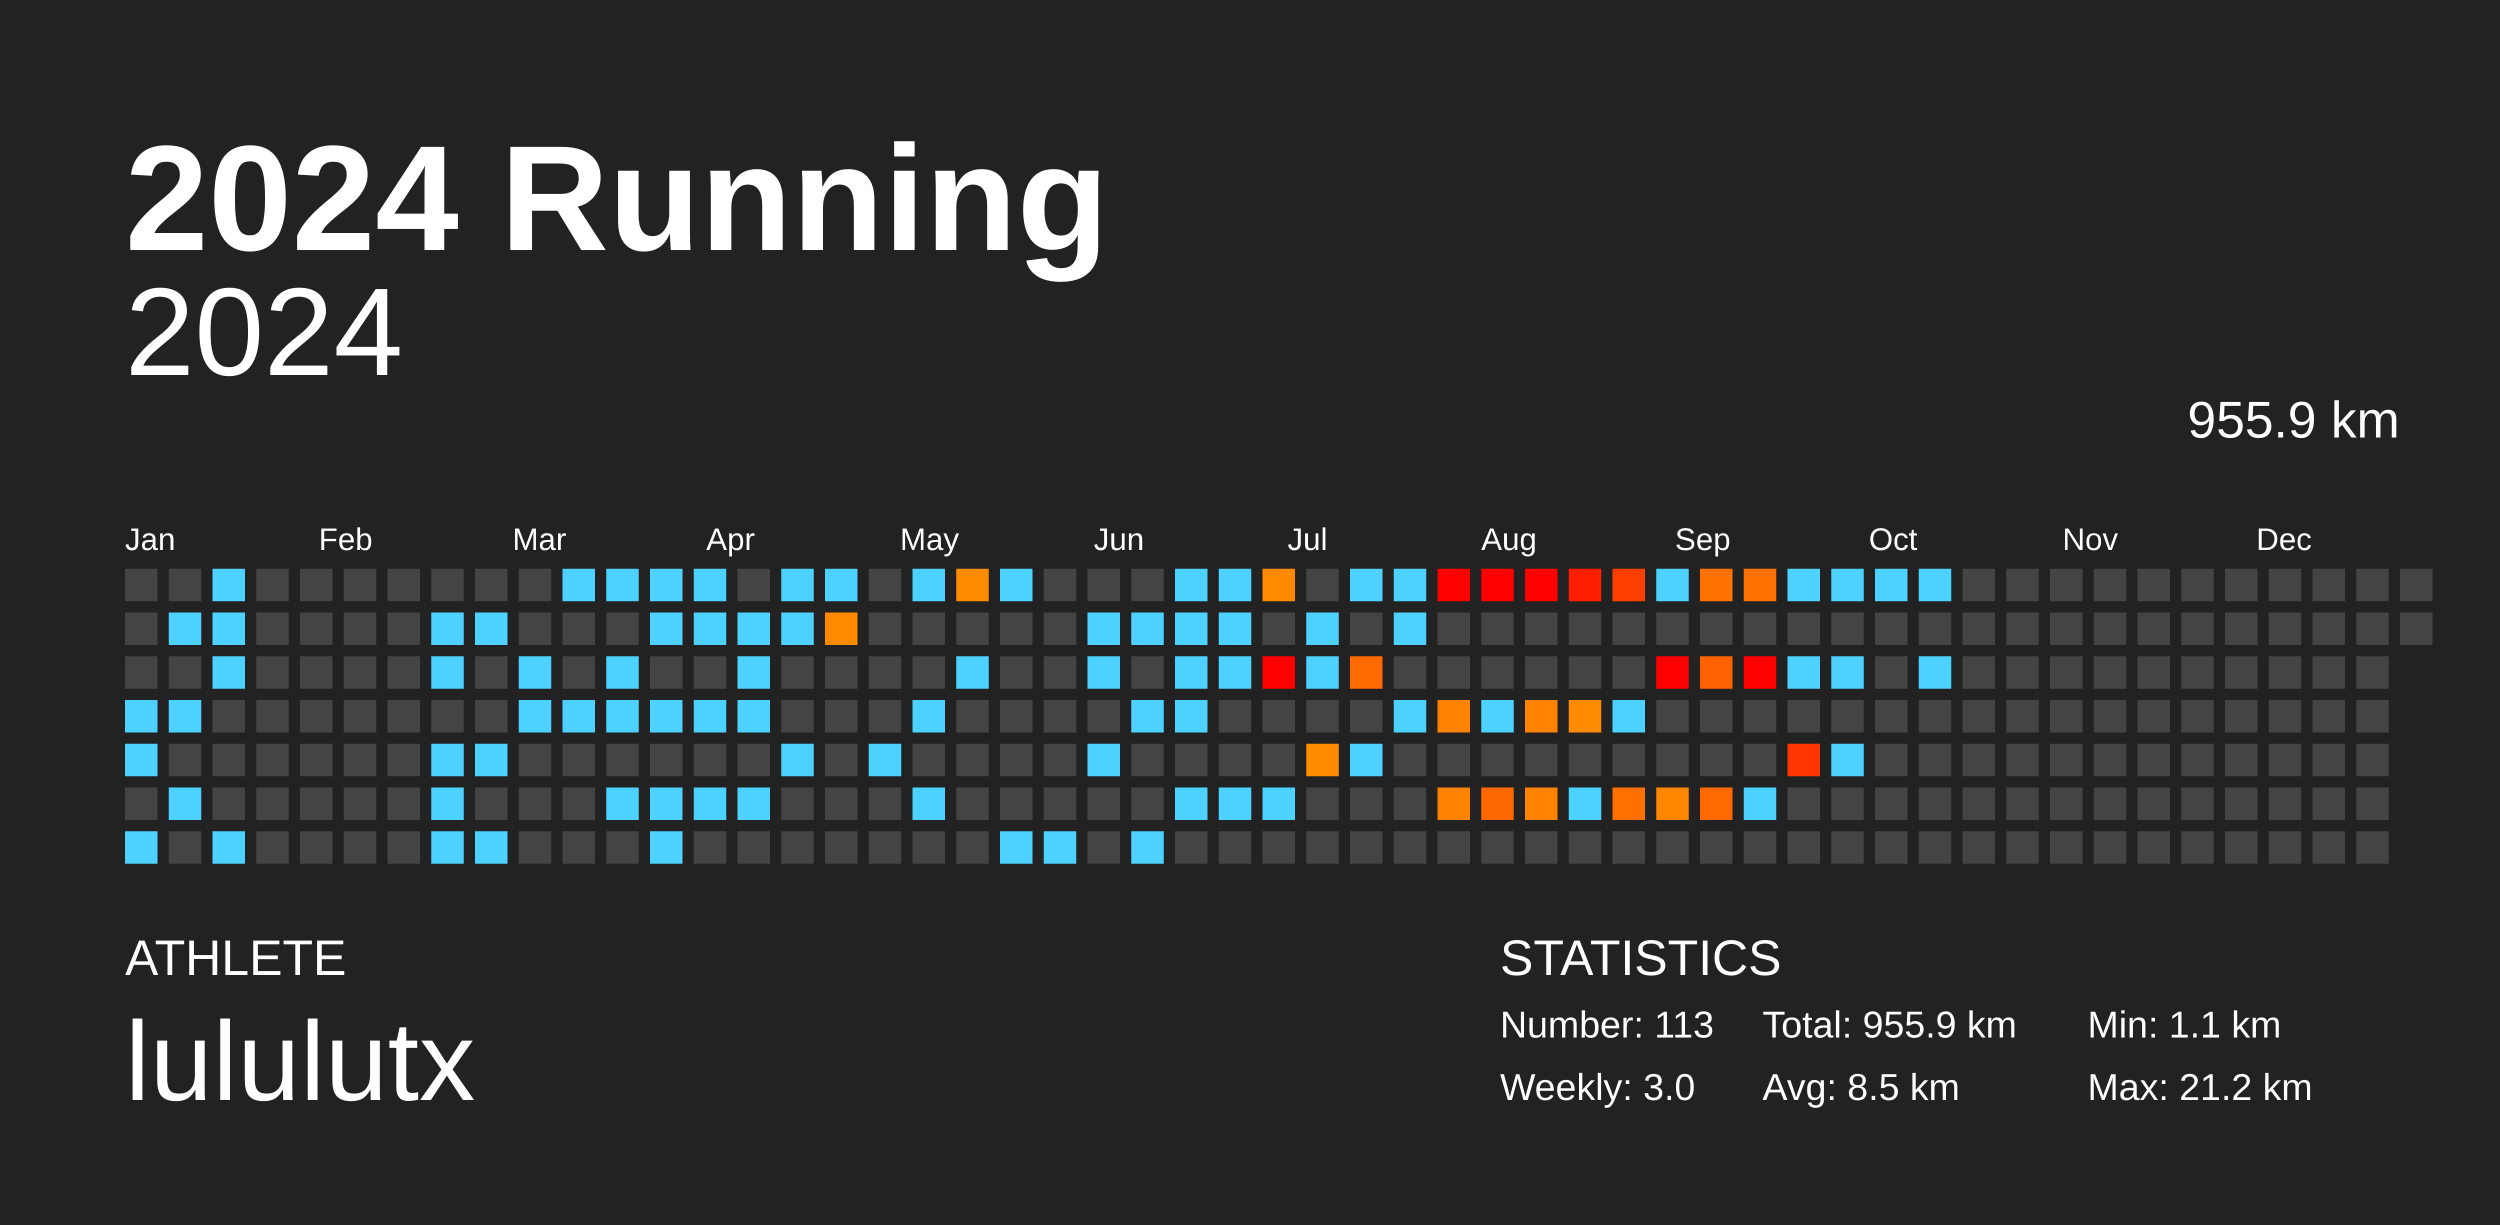
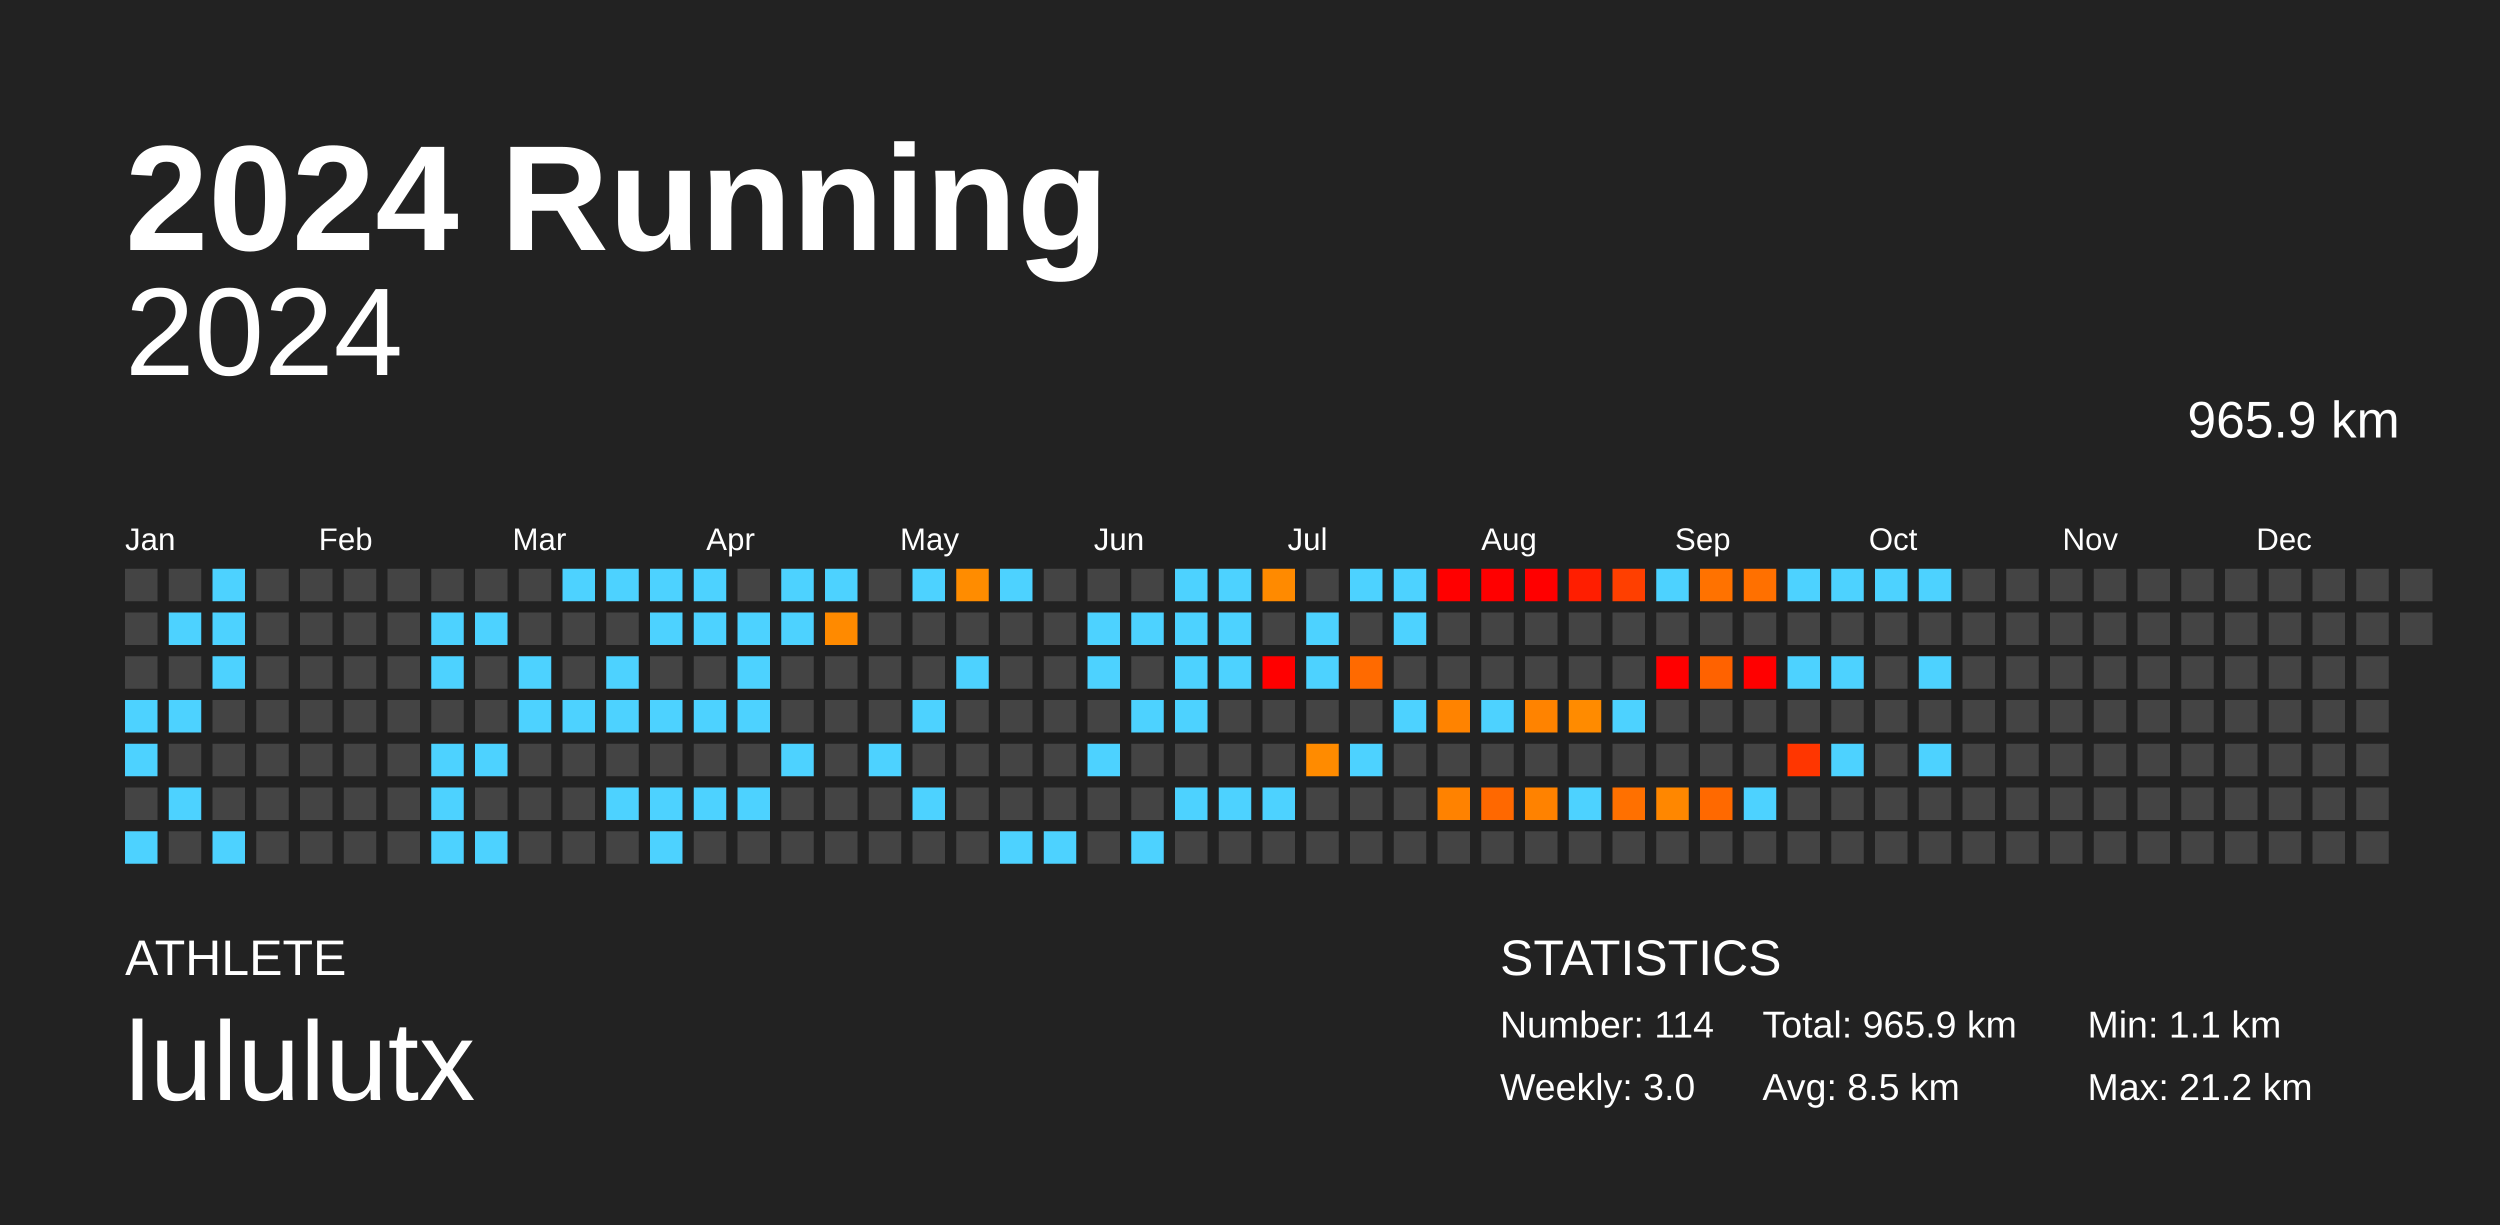
<svg xmlns="http://www.w3.org/2000/svg" baseProfile="full" height="98mm" version="1.1" viewBox="0,0,200,98" width="200mm">
  <defs />
  <rect fill="#222222" height="98" width="200" x="0" y="0" />
  <text fill="#FFFFFF" style="font-size:12px; font-family:Arial; font-weight:bold;" x="10" y="20">2024 Running</text>
  <text fill="#FFFFFF" style="font-size:4px; font-family:Arial" x="10" y="78">ATHLETE</text>
  <text fill="#FFFFFF" style="font-size:9px; font-family:Arial" x="10" y="88">lululutx</text>
  <text fill="#FFFFFF" style="font-size:4px; font-family:Arial" x="120" y="78">STATISTICS</text>
-   <text fill="#FFFFFF" style="font-size:3px; font-family:Arial" x="120" y="83">Number: 113</text>
+   <text fill="#FFFFFF" style="font-size:3px; font-family:Arial" x="120" y="83">Number: 114</text>
  <text fill="#FFFFFF" style="font-size:3px; font-family:Arial" x="120" y="88">Weekly: 3.0</text>
-   <text fill="#FFFFFF" style="font-size:3px; font-family:Arial" x="141" y="83">Total: 955.9 km</text>
+   <text fill="#FFFFFF" style="font-size:3px; font-family:Arial" x="141" y="83">Total: 965.9 km</text>
  <text fill="#FFFFFF" style="font-size:3px; font-family:Arial" x="141" y="88">Avg: 8.5 km</text>
  <text fill="#FFFFFF" style="font-size:3px; font-family:Arial" x="167" y="83">Min: 1.1 km</text>
  <text fill="#FFFFFF" style="font-size:3px; font-family:Arial" x="167" y="88">Max: 21.2 km</text>
  <text alignment-baseline="hanging" fill="#FFFFFF" style="font-size:10.0px; font-family:Arial;" x="10" y="30">2024</text>
-   <text alignment-baseline="hanging" fill="#FFFFFF" style="font-size:4.125px; font-family:Arial;" x="175" y="35">955.9 km</text>
+   <text alignment-baseline="hanging" fill="#FFFFFF" style="font-size:4.125px; font-family:Arial;" x="175" y="35">965.9 km</text>
  <text fill="#FFFFFF" style="font-size:2.5px; font-family:Arial" x="10.0" y="44">Jan</text>
  <text fill="#FFFFFF" style="font-size:2.5px; font-family:Arial" x="25.5" y="44">Feb</text>
  <text fill="#FFFFFF" style="font-size:2.5px; font-family:Arial" x="41.0" y="44">Mar</text>
  <text fill="#FFFFFF" style="font-size:2.5px; font-family:Arial" x="56.5" y="44">Apr</text>
  <text fill="#FFFFFF" style="font-size:2.5px; font-family:Arial" x="72.0" y="44">May</text>
  <text fill="#FFFFFF" style="font-size:2.5px; font-family:Arial" x="87.5" y="44">Jun</text>
  <text fill="#FFFFFF" style="font-size:2.5px; font-family:Arial" x="103.0" y="44">Jul</text>
  <text fill="#FFFFFF" style="font-size:2.5px; font-family:Arial" x="118.5" y="44">Aug</text>
  <text fill="#FFFFFF" style="font-size:2.5px; font-family:Arial" x="134.0" y="44">Sep</text>
  <text fill="#FFFFFF" style="font-size:2.5px; font-family:Arial" x="149.5" y="44">Oct</text>
  <text fill="#FFFFFF" style="font-size:2.5px; font-family:Arial" x="165.0" y="44">Nov</text>
  <text fill="#FFFFFF" style="font-size:2.5px; font-family:Arial" x="180.5" y="44">Dec</text>
  <rect fill="#444444" height="2.6" width="2.6" x="10.0" y="45.5" />
  <rect fill="#444444" height="2.6" width="2.6" x="10.0" y="49.0" />
  <rect fill="#444444" height="2.6" width="2.6" x="10.0" y="52.5" />
  <rect fill="#4dd2ff" height="2.6" width="2.6" x="10.0" y="56.0" />
  <rect fill="#4dd2ff" height="2.6" width="2.6" x="10.0" y="59.5" />
  <rect fill="#444444" height="2.6" width="2.6" x="10.0" y="63.0" />
  <rect fill="#4dd2ff" height="2.6" width="2.6" x="10.0" y="66.5" />
  <rect fill="#444444" height="2.6" width="2.6" x="13.5" y="45.5" />
  <rect fill="#4dd2ff" height="2.6" width="2.6" x="13.5" y="49.0" />
  <rect fill="#444444" height="2.6" width="2.6" x="13.5" y="52.5" />
  <rect fill="#4dd2ff" height="2.6" width="2.6" x="13.5" y="56.0" />
  <rect fill="#444444" height="2.6" width="2.6" x="13.5" y="59.5" />
  <rect fill="#4dd2ff" height="2.6" width="2.6" x="13.5" y="63.0" />
  <rect fill="#444444" height="2.6" width="2.6" x="13.5" y="66.5" />
  <rect fill="#4dd2ff" height="2.6" width="2.6" x="17.0" y="45.5" />
  <rect fill="#4dd2ff" height="2.6" width="2.6" x="17.0" y="49.0" />
  <rect fill="#4dd2ff" height="2.6" width="2.6" x="17.0" y="52.5" />
  <rect fill="#444444" height="2.6" width="2.6" x="17.0" y="56.0" />
  <rect fill="#444444" height="2.6" width="2.6" x="17.0" y="59.5" />
  <rect fill="#444444" height="2.6" width="2.6" x="17.0" y="63.0" />
  <rect fill="#4dd2ff" height="2.6" width="2.6" x="17.0" y="66.5" />
  <rect fill="#444444" height="2.6" width="2.6" x="20.5" y="45.5" />
  <rect fill="#444444" height="2.6" width="2.6" x="20.5" y="49.0" />
  <rect fill="#444444" height="2.6" width="2.6" x="20.5" y="52.5" />
  <rect fill="#444444" height="2.6" width="2.6" x="20.5" y="56.0" />
  <rect fill="#444444" height="2.6" width="2.6" x="20.5" y="59.5" />
  <rect fill="#444444" height="2.6" width="2.6" x="20.5" y="63.0" />
  <rect fill="#444444" height="2.6" width="2.6" x="20.5" y="66.5" />
  <rect fill="#444444" height="2.6" width="2.6" x="24.0" y="45.5" />
  <rect fill="#444444" height="2.6" width="2.6" x="24.0" y="49.0" />
  <rect fill="#444444" height="2.6" width="2.6" x="24.0" y="52.5" />
  <rect fill="#444444" height="2.6" width="2.6" x="24.0" y="56.0" />
  <rect fill="#444444" height="2.6" width="2.6" x="24.0" y="59.5" />
  <rect fill="#444444" height="2.6" width="2.6" x="24.0" y="63.0" />
  <rect fill="#444444" height="2.6" width="2.6" x="24.0" y="66.5" />
  <rect fill="#444444" height="2.6" width="2.6" x="27.5" y="45.5" />
  <rect fill="#444444" height="2.6" width="2.6" x="27.5" y="49.0" />
  <rect fill="#444444" height="2.6" width="2.6" x="27.5" y="52.5" />
  <rect fill="#444444" height="2.6" width="2.6" x="27.5" y="56.0" />
  <rect fill="#444444" height="2.6" width="2.6" x="27.5" y="59.5" />
  <rect fill="#444444" height="2.6" width="2.6" x="27.5" y="63.0" />
  <rect fill="#444444" height="2.6" width="2.6" x="27.5" y="66.5" />
  <rect fill="#444444" height="2.6" width="2.6" x="31.0" y="45.5" />
  <rect fill="#444444" height="2.6" width="2.6" x="31.0" y="49.0" />
  <rect fill="#444444" height="2.6" width="2.6" x="31.0" y="52.5" />
  <rect fill="#444444" height="2.6" width="2.6" x="31.0" y="56.0" />
  <rect fill="#444444" height="2.6" width="2.6" x="31.0" y="59.5" />
  <rect fill="#444444" height="2.6" width="2.6" x="31.0" y="63.0" />
  <rect fill="#444444" height="2.6" width="2.6" x="31.0" y="66.5" />
  <rect fill="#444444" height="2.6" width="2.6" x="34.5" y="45.5" />
  <rect fill="#4dd2ff" height="2.6" width="2.6" x="34.5" y="49.0" />
  <rect fill="#4dd2ff" height="2.6" width="2.6" x="34.5" y="52.5" />
  <rect fill="#444444" height="2.6" width="2.6" x="34.5" y="56.0" />
  <rect fill="#4dd2ff" height="2.6" width="2.6" x="34.5" y="59.5" />
  <rect fill="#4dd2ff" height="2.6" width="2.6" x="34.5" y="63.0" />
  <rect fill="#4dd2ff" height="2.6" width="2.6" x="34.5" y="66.5" />
  <rect fill="#444444" height="2.6" width="2.6" x="38.0" y="45.5" />
  <rect fill="#4dd2ff" height="2.6" width="2.6" x="38.0" y="49.0" />
  <rect fill="#444444" height="2.6" width="2.6" x="38.0" y="52.5" />
  <rect fill="#444444" height="2.6" width="2.6" x="38.0" y="56.0" />
  <rect fill="#4dd2ff" height="2.6" width="2.6" x="38.0" y="59.5" />
  <rect fill="#444444" height="2.6" width="2.6" x="38.0" y="63.0" />
  <rect fill="#4dd2ff" height="2.6" width="2.6" x="38.0" y="66.5" />
  <rect fill="#444444" height="2.6" width="2.6" x="41.5" y="45.5" />
  <rect fill="#444444" height="2.6" width="2.6" x="41.5" y="49.0" />
  <rect fill="#4dd2ff" height="2.6" width="2.6" x="41.5" y="52.5" />
  <rect fill="#4dd2ff" height="2.6" width="2.6" x="41.5" y="56.0" />
  <rect fill="#444444" height="2.6" width="2.6" x="41.5" y="59.5" />
  <rect fill="#444444" height="2.6" width="2.6" x="41.5" y="63.0" />
  <rect fill="#444444" height="2.6" width="2.6" x="41.5" y="66.5" />
  <rect fill="#4dd2ff" height="2.6" width="2.6" x="45.0" y="45.5" />
  <rect fill="#444444" height="2.6" width="2.6" x="45.0" y="49.0" />
  <rect fill="#444444" height="2.6" width="2.6" x="45.0" y="52.5" />
  <rect fill="#4dd2ff" height="2.6" width="2.6" x="45.0" y="56.0" />
  <rect fill="#444444" height="2.6" width="2.6" x="45.0" y="59.5" />
  <rect fill="#444444" height="2.6" width="2.6" x="45.0" y="63.0" />
  <rect fill="#444444" height="2.6" width="2.6" x="45.0" y="66.5" />
  <rect fill="#4dd2ff" height="2.6" width="2.6" x="48.5" y="45.5" />
  <rect fill="#444444" height="2.6" width="2.6" x="48.5" y="49.0" />
  <rect fill="#4dd2ff" height="2.6" width="2.6" x="48.5" y="52.5" />
  <rect fill="#4dd2ff" height="2.6" width="2.6" x="48.5" y="56.0" />
  <rect fill="#444444" height="2.6" width="2.6" x="48.5" y="59.5" />
  <rect fill="#4dd2ff" height="2.6" width="2.6" x="48.5" y="63.0" />
  <rect fill="#444444" height="2.6" width="2.6" x="48.5" y="66.5" />
  <rect fill="#4dd2ff" height="2.6" width="2.6" x="52.0" y="45.5" />
  <rect fill="#4dd2ff" height="2.6" width="2.6" x="52.0" y="49.0" />
  <rect fill="#444444" height="2.6" width="2.6" x="52.0" y="52.5" />
  <rect fill="#4dd2ff" height="2.6" width="2.6" x="52.0" y="56.0" />
  <rect fill="#444444" height="2.6" width="2.6" x="52.0" y="59.5" />
  <rect fill="#4dd2ff" height="2.6" width="2.6" x="52.0" y="63.0" />
  <rect fill="#4dd2ff" height="2.6" width="2.6" x="52.0" y="66.5" />
  <rect fill="#4dd2ff" height="2.6" width="2.6" x="55.5" y="45.5" />
  <rect fill="#4dd2ff" height="2.6" width="2.6" x="55.5" y="49.0" />
  <rect fill="#444444" height="2.6" width="2.6" x="55.5" y="52.5" />
  <rect fill="#4dd2ff" height="2.6" width="2.6" x="55.5" y="56.0" />
  <rect fill="#444444" height="2.6" width="2.6" x="55.5" y="59.5" />
  <rect fill="#4dd2ff" height="2.6" width="2.6" x="55.5" y="63.0" />
  <rect fill="#444444" height="2.6" width="2.6" x="55.5" y="66.5" />
  <rect fill="#444444" height="2.6" width="2.6" x="59.0" y="45.5" />
  <rect fill="#4dd2ff" height="2.6" width="2.6" x="59.0" y="49.0" />
  <rect fill="#4dd2ff" height="2.6" width="2.6" x="59.0" y="52.5" />
  <rect fill="#4dd2ff" height="2.6" width="2.6" x="59.0" y="56.0" />
  <rect fill="#444444" height="2.6" width="2.6" x="59.0" y="59.5" />
  <rect fill="#4dd2ff" height="2.6" width="2.6" x="59.0" y="63.0" />
  <rect fill="#444444" height="2.6" width="2.6" x="59.0" y="66.5" />
  <rect fill="#4dd2ff" height="2.6" width="2.6" x="62.5" y="45.5" />
  <rect fill="#4dd2ff" height="2.6" width="2.6" x="62.5" y="49.0" />
  <rect fill="#444444" height="2.6" width="2.6" x="62.5" y="52.5" />
  <rect fill="#444444" height="2.6" width="2.6" x="62.5" y="56.0" />
  <rect fill="#4dd2ff" height="2.6" width="2.6" x="62.5" y="59.5" />
  <rect fill="#444444" height="2.6" width="2.6" x="62.5" y="63.0" />
  <rect fill="#444444" height="2.6" width="2.6" x="62.5" y="66.5" />
  <rect fill="#4dd2ff" height="2.6" width="2.6" x="66.0" y="45.5" />
  <rect fill="#ff8a00" height="2.6" width="2.6" x="66.0" y="49.0" />
  <rect fill="#444444" height="2.6" width="2.6" x="66.0" y="52.5" />
  <rect fill="#444444" height="2.6" width="2.6" x="66.0" y="56.0" />
  <rect fill="#444444" height="2.6" width="2.6" x="66.0" y="59.5" />
  <rect fill="#444444" height="2.6" width="2.6" x="66.0" y="63.0" />
  <rect fill="#444444" height="2.6" width="2.6" x="66.0" y="66.5" />
  <rect fill="#444444" height="2.6" width="2.6" x="69.5" y="45.5" />
  <rect fill="#444444" height="2.6" width="2.6" x="69.5" y="49.0" />
  <rect fill="#444444" height="2.6" width="2.6" x="69.5" y="52.5" />
  <rect fill="#444444" height="2.6" width="2.6" x="69.5" y="56.0" />
  <rect fill="#4dd2ff" height="2.6" width="2.6" x="69.5" y="59.5" />
  <rect fill="#444444" height="2.6" width="2.6" x="69.5" y="63.0" />
  <rect fill="#444444" height="2.6" width="2.6" x="69.5" y="66.5" />
  <rect fill="#4dd2ff" height="2.6" width="2.6" x="73.0" y="45.5" />
  <rect fill="#444444" height="2.6" width="2.6" x="73.0" y="49.0" />
  <rect fill="#444444" height="2.6" width="2.6" x="73.0" y="52.5" />
  <rect fill="#4dd2ff" height="2.6" width="2.6" x="73.0" y="56.0" />
  <rect fill="#444444" height="2.6" width="2.6" x="73.0" y="59.5" />
  <rect fill="#4dd2ff" height="2.6" width="2.6" x="73.0" y="63.0" />
  <rect fill="#444444" height="2.6" width="2.6" x="73.0" y="66.5" />
  <rect fill="#ff8c00" height="2.6" width="2.6" x="76.5" y="45.5" />
  <rect fill="#444444" height="2.6" width="2.6" x="76.5" y="49.0" />
  <rect fill="#4dd2ff" height="2.6" width="2.6" x="76.5" y="52.5" />
  <rect fill="#444444" height="2.6" width="2.6" x="76.5" y="56.0" />
  <rect fill="#444444" height="2.6" width="2.6" x="76.5" y="59.5" />
  <rect fill="#444444" height="2.6" width="2.6" x="76.5" y="63.0" />
  <rect fill="#444444" height="2.6" width="2.6" x="76.5" y="66.5" />
  <rect fill="#4dd2ff" height="2.6" width="2.6" x="80.0" y="45.5" />
  <rect fill="#444444" height="2.6" width="2.6" x="80.0" y="49.0" />
  <rect fill="#444444" height="2.6" width="2.6" x="80.0" y="52.5" />
  <rect fill="#444444" height="2.6" width="2.6" x="80.0" y="56.0" />
  <rect fill="#444444" height="2.6" width="2.6" x="80.0" y="59.5" />
  <rect fill="#444444" height="2.6" width="2.6" x="80.0" y="63.0" />
  <rect fill="#4dd2ff" height="2.6" width="2.6" x="80.0" y="66.5" />
  <rect fill="#444444" height="2.6" width="2.6" x="83.5" y="45.5" />
  <rect fill="#444444" height="2.6" width="2.6" x="83.5" y="49.0" />
  <rect fill="#444444" height="2.6" width="2.6" x="83.5" y="52.5" />
  <rect fill="#444444" height="2.6" width="2.6" x="83.5" y="56.0" />
  <rect fill="#444444" height="2.6" width="2.6" x="83.5" y="59.5" />
  <rect fill="#444444" height="2.6" width="2.6" x="83.5" y="63.0" />
  <rect fill="#4dd2ff" height="2.6" width="2.6" x="83.5" y="66.5" />
  <rect fill="#444444" height="2.6" width="2.6" x="87.0" y="45.5" />
  <rect fill="#4dd2ff" height="2.6" width="2.6" x="87.0" y="49.0" />
  <rect fill="#4dd2ff" height="2.6" width="2.6" x="87.0" y="52.5" />
  <rect fill="#444444" height="2.6" width="2.6" x="87.0" y="56.0" />
  <rect fill="#4dd2ff" height="2.6" width="2.6" x="87.0" y="59.5" />
  <rect fill="#444444" height="2.6" width="2.6" x="87.0" y="63.0" />
  <rect fill="#444444" height="2.6" width="2.6" x="87.0" y="66.5" />
  <rect fill="#444444" height="2.6" width="2.6" x="90.5" y="45.5" />
  <rect fill="#4dd2ff" height="2.6" width="2.6" x="90.5" y="49.0" />
  <rect fill="#444444" height="2.6" width="2.6" x="90.5" y="52.5" />
  <rect fill="#4dd2ff" height="2.6" width="2.6" x="90.5" y="56.0" />
  <rect fill="#444444" height="2.6" width="2.6" x="90.5" y="59.5" />
  <rect fill="#444444" height="2.6" width="2.6" x="90.5" y="63.0" />
  <rect fill="#4dd2ff" height="2.6" width="2.6" x="90.5" y="66.5" />
  <rect fill="#4dd2ff" height="2.6" width="2.6" x="94.0" y="45.5" />
  <rect fill="#4dd2ff" height="2.6" width="2.6" x="94.0" y="49.0" />
  <rect fill="#4dd2ff" height="2.6" width="2.6" x="94.0" y="52.5" />
  <rect fill="#4dd2ff" height="2.6" width="2.6" x="94.0" y="56.0" />
  <rect fill="#444444" height="2.6" width="2.6" x="94.0" y="59.5" />
  <rect fill="#4dd2ff" height="2.6" width="2.6" x="94.0" y="63.0" />
  <rect fill="#444444" height="2.6" width="2.6" x="94.0" y="66.5" />
  <rect fill="#4dd2ff" height="2.6" width="2.6" x="97.5" y="45.5" />
  <rect fill="#4dd2ff" height="2.6" width="2.6" x="97.5" y="49.0" />
  <rect fill="#4dd2ff" height="2.6" width="2.6" x="97.5" y="52.5" />
  <rect fill="#444444" height="2.6" width="2.6" x="97.5" y="56.0" />
  <rect fill="#444444" height="2.6" width="2.6" x="97.5" y="59.5" />
  <rect fill="#4dd2ff" height="2.6" width="2.6" x="97.5" y="63.0" />
  <rect fill="#444444" height="2.6" width="2.6" x="97.5" y="66.5" />
  <rect fill="#ff8a00" height="2.6" width="2.6" x="101.0" y="45.5" />
  <rect fill="#444444" height="2.6" width="2.6" x="101.0" y="49.0" />
  <rect fill="red" height="2.6" width="2.6" x="101.0" y="52.5" />
  <rect fill="#444444" height="2.6" width="2.6" x="101.0" y="56.0" />
  <rect fill="#444444" height="2.6" width="2.6" x="101.0" y="59.5" />
  <rect fill="#4dd2ff" height="2.6" width="2.6" x="101.0" y="63.0" />
  <rect fill="#444444" height="2.6" width="2.6" x="101.0" y="66.5" />
  <rect fill="#444444" height="2.6" width="2.6" x="104.5" y="45.5" />
  <rect fill="#4dd2ff" height="2.6" width="2.6" x="104.5" y="49.0" />
  <rect fill="#4dd2ff" height="2.6" width="2.6" x="104.5" y="52.5" />
  <rect fill="#444444" height="2.6" width="2.6" x="104.5" y="56.0" />
  <rect fill="#ff8b00" height="2.6" width="2.6" x="104.5" y="59.5" />
  <rect fill="#444444" height="2.6" width="2.6" x="104.5" y="63.0" />
  <rect fill="#444444" height="2.6" width="2.6" x="104.5" y="66.5" />
  <rect fill="#4dd2ff" height="2.6" width="2.6" x="108.0" y="45.5" />
  <rect fill="#444444" height="2.6" width="2.6" x="108.0" y="49.0" />
  <rect fill="#ff6a00" height="2.6" width="2.6" x="108.0" y="52.5" />
  <rect fill="#444444" height="2.6" width="2.6" x="108.0" y="56.0" />
  <rect fill="#4dd2ff" height="2.6" width="2.6" x="108.0" y="59.5" />
  <rect fill="#444444" height="2.6" width="2.6" x="108.0" y="63.0" />
  <rect fill="#444444" height="2.6" width="2.6" x="108.0" y="66.5" />
  <rect fill="#4dd2ff" height="2.6" width="2.6" x="111.5" y="45.5" />
  <rect fill="#4dd2ff" height="2.6" width="2.6" x="111.5" y="49.0" />
  <rect fill="#444444" height="2.6" width="2.6" x="111.5" y="52.5" />
  <rect fill="#4dd2ff" height="2.6" width="2.6" x="111.5" y="56.0" />
  <rect fill="#444444" height="2.6" width="2.6" x="111.5" y="59.5" />
  <rect fill="#444444" height="2.6" width="2.6" x="111.5" y="63.0" />
  <rect fill="#444444" height="2.6" width="2.6" x="111.5" y="66.5" />
  <rect fill="red" height="2.6" width="2.6" x="115.0" y="45.5" />
  <rect fill="#444444" height="2.6" width="2.6" x="115.0" y="49.0" />
  <rect fill="#444444" height="2.6" width="2.6" x="115.0" y="52.5" />
  <rect fill="#ff8300" height="2.6" width="2.6" x="115.0" y="56.0" />
  <rect fill="#444444" height="2.6" width="2.6" x="115.0" y="59.5" />
  <rect fill="#ff8200" height="2.6" width="2.6" x="115.0" y="63.0" />
  <rect fill="#444444" height="2.6" width="2.6" x="115.0" y="66.5" />
  <rect fill="red" height="2.6" width="2.6" x="118.5" y="45.5" />
  <rect fill="#444444" height="2.6" width="2.6" x="118.5" y="49.0" />
  <rect fill="#444444" height="2.6" width="2.6" x="118.5" y="52.5" />
  <rect fill="#4dd2ff" height="2.6" width="2.6" x="118.5" y="56.0" />
  <rect fill="#444444" height="2.6" width="2.6" x="118.5" y="59.5" />
  <rect fill="#ff6800" height="2.6" width="2.6" x="118.5" y="63.0" />
  <rect fill="#444444" height="2.6" width="2.6" x="118.5" y="66.5" />
  <rect fill="red" height="2.6" width="2.6" x="122.0" y="45.5" />
  <rect fill="#444444" height="2.6" width="2.6" x="122.0" y="49.0" />
  <rect fill="#444444" height="2.6" width="2.6" x="122.0" y="52.5" />
  <rect fill="#ff8300" height="2.6" width="2.6" x="122.0" y="56.0" />
  <rect fill="#444444" height="2.6" width="2.6" x="122.0" y="59.5" />
  <rect fill="#ff8200" height="2.6" width="2.6" x="122.0" y="63.0" />
  <rect fill="#444444" height="2.6" width="2.6" x="122.0" y="66.5" />
  <rect fill="#ff1e00" height="2.6" width="2.6" x="125.5" y="45.5" />
  <rect fill="#444444" height="2.6" width="2.6" x="125.5" y="49.0" />
  <rect fill="#444444" height="2.6" width="2.6" x="125.5" y="52.5" />
  <rect fill="#ff8b00" height="2.6" width="2.6" x="125.5" y="56.0" />
  <rect fill="#444444" height="2.6" width="2.6" x="125.5" y="59.5" />
  <rect fill="#4dd2ff" height="2.6" width="2.6" x="125.5" y="63.0" />
  <rect fill="#444444" height="2.6" width="2.6" x="125.5" y="66.5" />
  <rect fill="#ff3f00" height="2.6" width="2.6" x="129.0" y="45.5" />
  <rect fill="#444444" height="2.6" width="2.6" x="129.0" y="49.0" />
  <rect fill="#444444" height="2.6" width="2.6" x="129.0" y="52.5" />
  <rect fill="#4dd2ff" height="2.6" width="2.6" x="129.0" y="56.0" />
  <rect fill="#444444" height="2.6" width="2.6" x="129.0" y="59.5" />
  <rect fill="#ff7000" height="2.6" width="2.6" x="129.0" y="63.0" />
  <rect fill="#444444" height="2.6" width="2.6" x="129.0" y="66.5" />
  <rect fill="#4dd2ff" height="2.6" width="2.6" x="132.5" y="45.5" />
  <rect fill="#444444" height="2.6" width="2.6" x="132.5" y="49.0" />
  <rect fill="red" height="2.6" width="2.6" x="132.5" y="52.5" />
  <rect fill="#444444" height="2.6" width="2.6" x="132.5" y="56.0" />
  <rect fill="#444444" height="2.6" width="2.6" x="132.5" y="59.5" />
  <rect fill="#ff8700" height="2.6" width="2.6" x="132.5" y="63.0" />
  <rect fill="#444444" height="2.6" width="2.6" x="132.5" y="66.5" />
  <rect fill="#ff7200" height="2.6" width="2.6" x="136.0" y="45.5" />
  <rect fill="#444444" height="2.6" width="2.6" x="136.0" y="49.0" />
  <rect fill="#ff6200" height="2.6" width="2.6" x="136.0" y="52.5" />
  <rect fill="#444444" height="2.6" width="2.6" x="136.0" y="56.0" />
  <rect fill="#444444" height="2.6" width="2.6" x="136.0" y="59.5" />
  <rect fill="#ff6900" height="2.6" width="2.6" x="136.0" y="63.0" />
  <rect fill="#444444" height="2.6" width="2.6" x="136.0" y="66.5" />
  <rect fill="#ff7000" height="2.6" width="2.6" x="139.5" y="45.5" />
  <rect fill="#444444" height="2.6" width="2.6" x="139.5" y="49.0" />
  <rect fill="red" height="2.6" width="2.6" x="139.5" y="52.5" />
  <rect fill="#444444" height="2.6" width="2.6" x="139.5" y="56.0" />
  <rect fill="#444444" height="2.6" width="2.6" x="139.5" y="59.5" />
  <rect fill="#4dd2ff" height="2.6" width="2.6" x="139.5" y="63.0" />
  <rect fill="#444444" height="2.6" width="2.6" x="139.5" y="66.5" />
  <rect fill="#4dd2ff" height="2.6" width="2.6" x="143.0" y="45.5" />
  <rect fill="#444444" height="2.6" width="2.6" x="143.0" y="49.0" />
  <rect fill="#4dd2ff" height="2.6" width="2.6" x="143.0" y="52.5" />
  <rect fill="#444444" height="2.6" width="2.6" x="143.0" y="56.0" />
  <rect fill="#ff3600" height="2.6" width="2.6" x="143.0" y="59.5" />
  <rect fill="#444444" height="2.6" width="2.6" x="143.0" y="63.0" />
  <rect fill="#444444" height="2.6" width="2.6" x="143.0" y="66.5" />
  <rect fill="#4dd2ff" height="2.6" width="2.6" x="146.5" y="45.5" />
  <rect fill="#444444" height="2.6" width="2.6" x="146.5" y="49.0" />
  <rect fill="#4dd2ff" height="2.6" width="2.6" x="146.5" y="52.5" />
  <rect fill="#444444" height="2.6" width="2.6" x="146.5" y="56.0" />
  <rect fill="#4dd2ff" height="2.6" width="2.6" x="146.5" y="59.5" />
  <rect fill="#444444" height="2.6" width="2.6" x="146.5" y="63.0" />
  <rect fill="#444444" height="2.6" width="2.6" x="146.5" y="66.5" />
  <rect fill="#4dd2ff" height="2.6" width="2.6" x="150.0" y="45.5" />
  <rect fill="#444444" height="2.6" width="2.6" x="150.0" y="49.0" />
  <rect fill="#444444" height="2.6" width="2.6" x="150.0" y="52.5" />
  <rect fill="#444444" height="2.6" width="2.6" x="150.0" y="56.0" />
  <rect fill="#444444" height="2.6" width="2.6" x="150.0" y="59.5" />
  <rect fill="#444444" height="2.6" width="2.6" x="150.0" y="63.0" />
  <rect fill="#444444" height="2.6" width="2.6" x="150.0" y="66.5" />
  <rect fill="#4dd2ff" height="2.6" width="2.6" x="153.5" y="45.5" />
  <rect fill="#444444" height="2.6" width="2.6" x="153.5" y="49.0" />
  <rect fill="#4dd2ff" height="2.6" width="2.6" x="153.5" y="52.5" />
  <rect fill="#444444" height="2.6" width="2.6" x="153.5" y="56.0" />
-   <rect fill="#444444" height="2.6" width="2.6" x="153.5" y="59.5" />
+   <rect fill="#4dd2ff" height="2.6" width="2.6" x="153.5" y="59.5" />
  <rect fill="#444444" height="2.6" width="2.6" x="153.5" y="63.0" />
  <rect fill="#444444" height="2.6" width="2.6" x="153.5" y="66.5" />
  <rect fill="#444444" height="2.6" width="2.6" x="157.0" y="45.5" />
  <rect fill="#444444" height="2.6" width="2.6" x="157.0" y="49.0" />
  <rect fill="#444444" height="2.6" width="2.6" x="157.0" y="52.5" />
  <rect fill="#444444" height="2.6" width="2.6" x="157.0" y="56.0" />
  <rect fill="#444444" height="2.6" width="2.6" x="157.0" y="59.5" />
  <rect fill="#444444" height="2.6" width="2.6" x="157.0" y="63.0" />
  <rect fill="#444444" height="2.6" width="2.6" x="157.0" y="66.5" />
  <rect fill="#444444" height="2.6" width="2.6" x="160.5" y="45.5" />
  <rect fill="#444444" height="2.6" width="2.6" x="160.5" y="49.0" />
  <rect fill="#444444" height="2.6" width="2.6" x="160.5" y="52.5" />
  <rect fill="#444444" height="2.6" width="2.6" x="160.5" y="56.0" />
  <rect fill="#444444" height="2.6" width="2.6" x="160.5" y="59.5" />
  <rect fill="#444444" height="2.6" width="2.6" x="160.5" y="63.0" />
  <rect fill="#444444" height="2.6" width="2.6" x="160.5" y="66.5" />
  <rect fill="#444444" height="2.6" width="2.6" x="164.0" y="45.5" />
  <rect fill="#444444" height="2.6" width="2.6" x="164.0" y="49.0" />
  <rect fill="#444444" height="2.6" width="2.6" x="164.0" y="52.5" />
  <rect fill="#444444" height="2.6" width="2.6" x="164.0" y="56.0" />
  <rect fill="#444444" height="2.6" width="2.6" x="164.0" y="59.5" />
  <rect fill="#444444" height="2.6" width="2.6" x="164.0" y="63.0" />
  <rect fill="#444444" height="2.6" width="2.6" x="164.0" y="66.5" />
  <rect fill="#444444" height="2.6" width="2.6" x="167.5" y="45.5" />
  <rect fill="#444444" height="2.6" width="2.6" x="167.5" y="49.0" />
  <rect fill="#444444" height="2.6" width="2.6" x="167.5" y="52.5" />
  <rect fill="#444444" height="2.6" width="2.6" x="167.5" y="56.0" />
  <rect fill="#444444" height="2.6" width="2.6" x="167.5" y="59.5" />
  <rect fill="#444444" height="2.6" width="2.6" x="167.5" y="63.0" />
  <rect fill="#444444" height="2.6" width="2.6" x="167.5" y="66.5" />
  <rect fill="#444444" height="2.6" width="2.6" x="171.0" y="45.5" />
  <rect fill="#444444" height="2.6" width="2.6" x="171.0" y="49.0" />
  <rect fill="#444444" height="2.6" width="2.6" x="171.0" y="52.5" />
  <rect fill="#444444" height="2.6" width="2.6" x="171.0" y="56.0" />
  <rect fill="#444444" height="2.6" width="2.6" x="171.0" y="59.5" />
  <rect fill="#444444" height="2.6" width="2.6" x="171.0" y="63.0" />
  <rect fill="#444444" height="2.6" width="2.6" x="171.0" y="66.5" />
  <rect fill="#444444" height="2.6" width="2.6" x="174.5" y="45.5" />
  <rect fill="#444444" height="2.6" width="2.6" x="174.5" y="49.0" />
  <rect fill="#444444" height="2.6" width="2.6" x="174.5" y="52.5" />
  <rect fill="#444444" height="2.6" width="2.6" x="174.5" y="56.0" />
  <rect fill="#444444" height="2.6" width="2.6" x="174.5" y="59.5" />
  <rect fill="#444444" height="2.6" width="2.6" x="174.5" y="63.0" />
  <rect fill="#444444" height="2.6" width="2.6" x="174.5" y="66.5" />
  <rect fill="#444444" height="2.6" width="2.6" x="178.0" y="45.5" />
  <rect fill="#444444" height="2.6" width="2.6" x="178.0" y="49.0" />
  <rect fill="#444444" height="2.6" width="2.6" x="178.0" y="52.5" />
  <rect fill="#444444" height="2.6" width="2.6" x="178.0" y="56.0" />
  <rect fill="#444444" height="2.6" width="2.6" x="178.0" y="59.5" />
  <rect fill="#444444" height="2.6" width="2.6" x="178.0" y="63.0" />
  <rect fill="#444444" height="2.6" width="2.6" x="178.0" y="66.5" />
  <rect fill="#444444" height="2.6" width="2.6" x="181.5" y="45.5" />
  <rect fill="#444444" height="2.6" width="2.6" x="181.5" y="49.0" />
  <rect fill="#444444" height="2.6" width="2.6" x="181.5" y="52.5" />
  <rect fill="#444444" height="2.6" width="2.6" x="181.5" y="56.0" />
  <rect fill="#444444" height="2.6" width="2.6" x="181.5" y="59.5" />
  <rect fill="#444444" height="2.6" width="2.6" x="181.5" y="63.0" />
  <rect fill="#444444" height="2.6" width="2.6" x="181.5" y="66.5" />
  <rect fill="#444444" height="2.6" width="2.6" x="185.0" y="45.5" />
  <rect fill="#444444" height="2.6" width="2.6" x="185.0" y="49.0" />
  <rect fill="#444444" height="2.6" width="2.6" x="185.0" y="52.5" />
  <rect fill="#444444" height="2.6" width="2.6" x="185.0" y="56.0" />
  <rect fill="#444444" height="2.6" width="2.6" x="185.0" y="59.5" />
  <rect fill="#444444" height="2.6" width="2.6" x="185.0" y="63.0" />
  <rect fill="#444444" height="2.6" width="2.6" x="185.0" y="66.5" />
  <rect fill="#444444" height="2.6" width="2.6" x="188.5" y="45.5" />
  <rect fill="#444444" height="2.6" width="2.6" x="188.5" y="49.0" />
  <rect fill="#444444" height="2.6" width="2.6" x="188.5" y="52.5" />
  <rect fill="#444444" height="2.6" width="2.6" x="188.5" y="56.0" />
  <rect fill="#444444" height="2.6" width="2.6" x="188.5" y="59.5" />
  <rect fill="#444444" height="2.6" width="2.6" x="188.5" y="63.0" />
  <rect fill="#444444" height="2.6" width="2.6" x="188.5" y="66.5" />
  <rect fill="#444444" height="2.6" width="2.6" x="192.0" y="45.5" />
  <rect fill="#444444" height="2.6" width="2.6" x="192.0" y="49.0" />
</svg>
